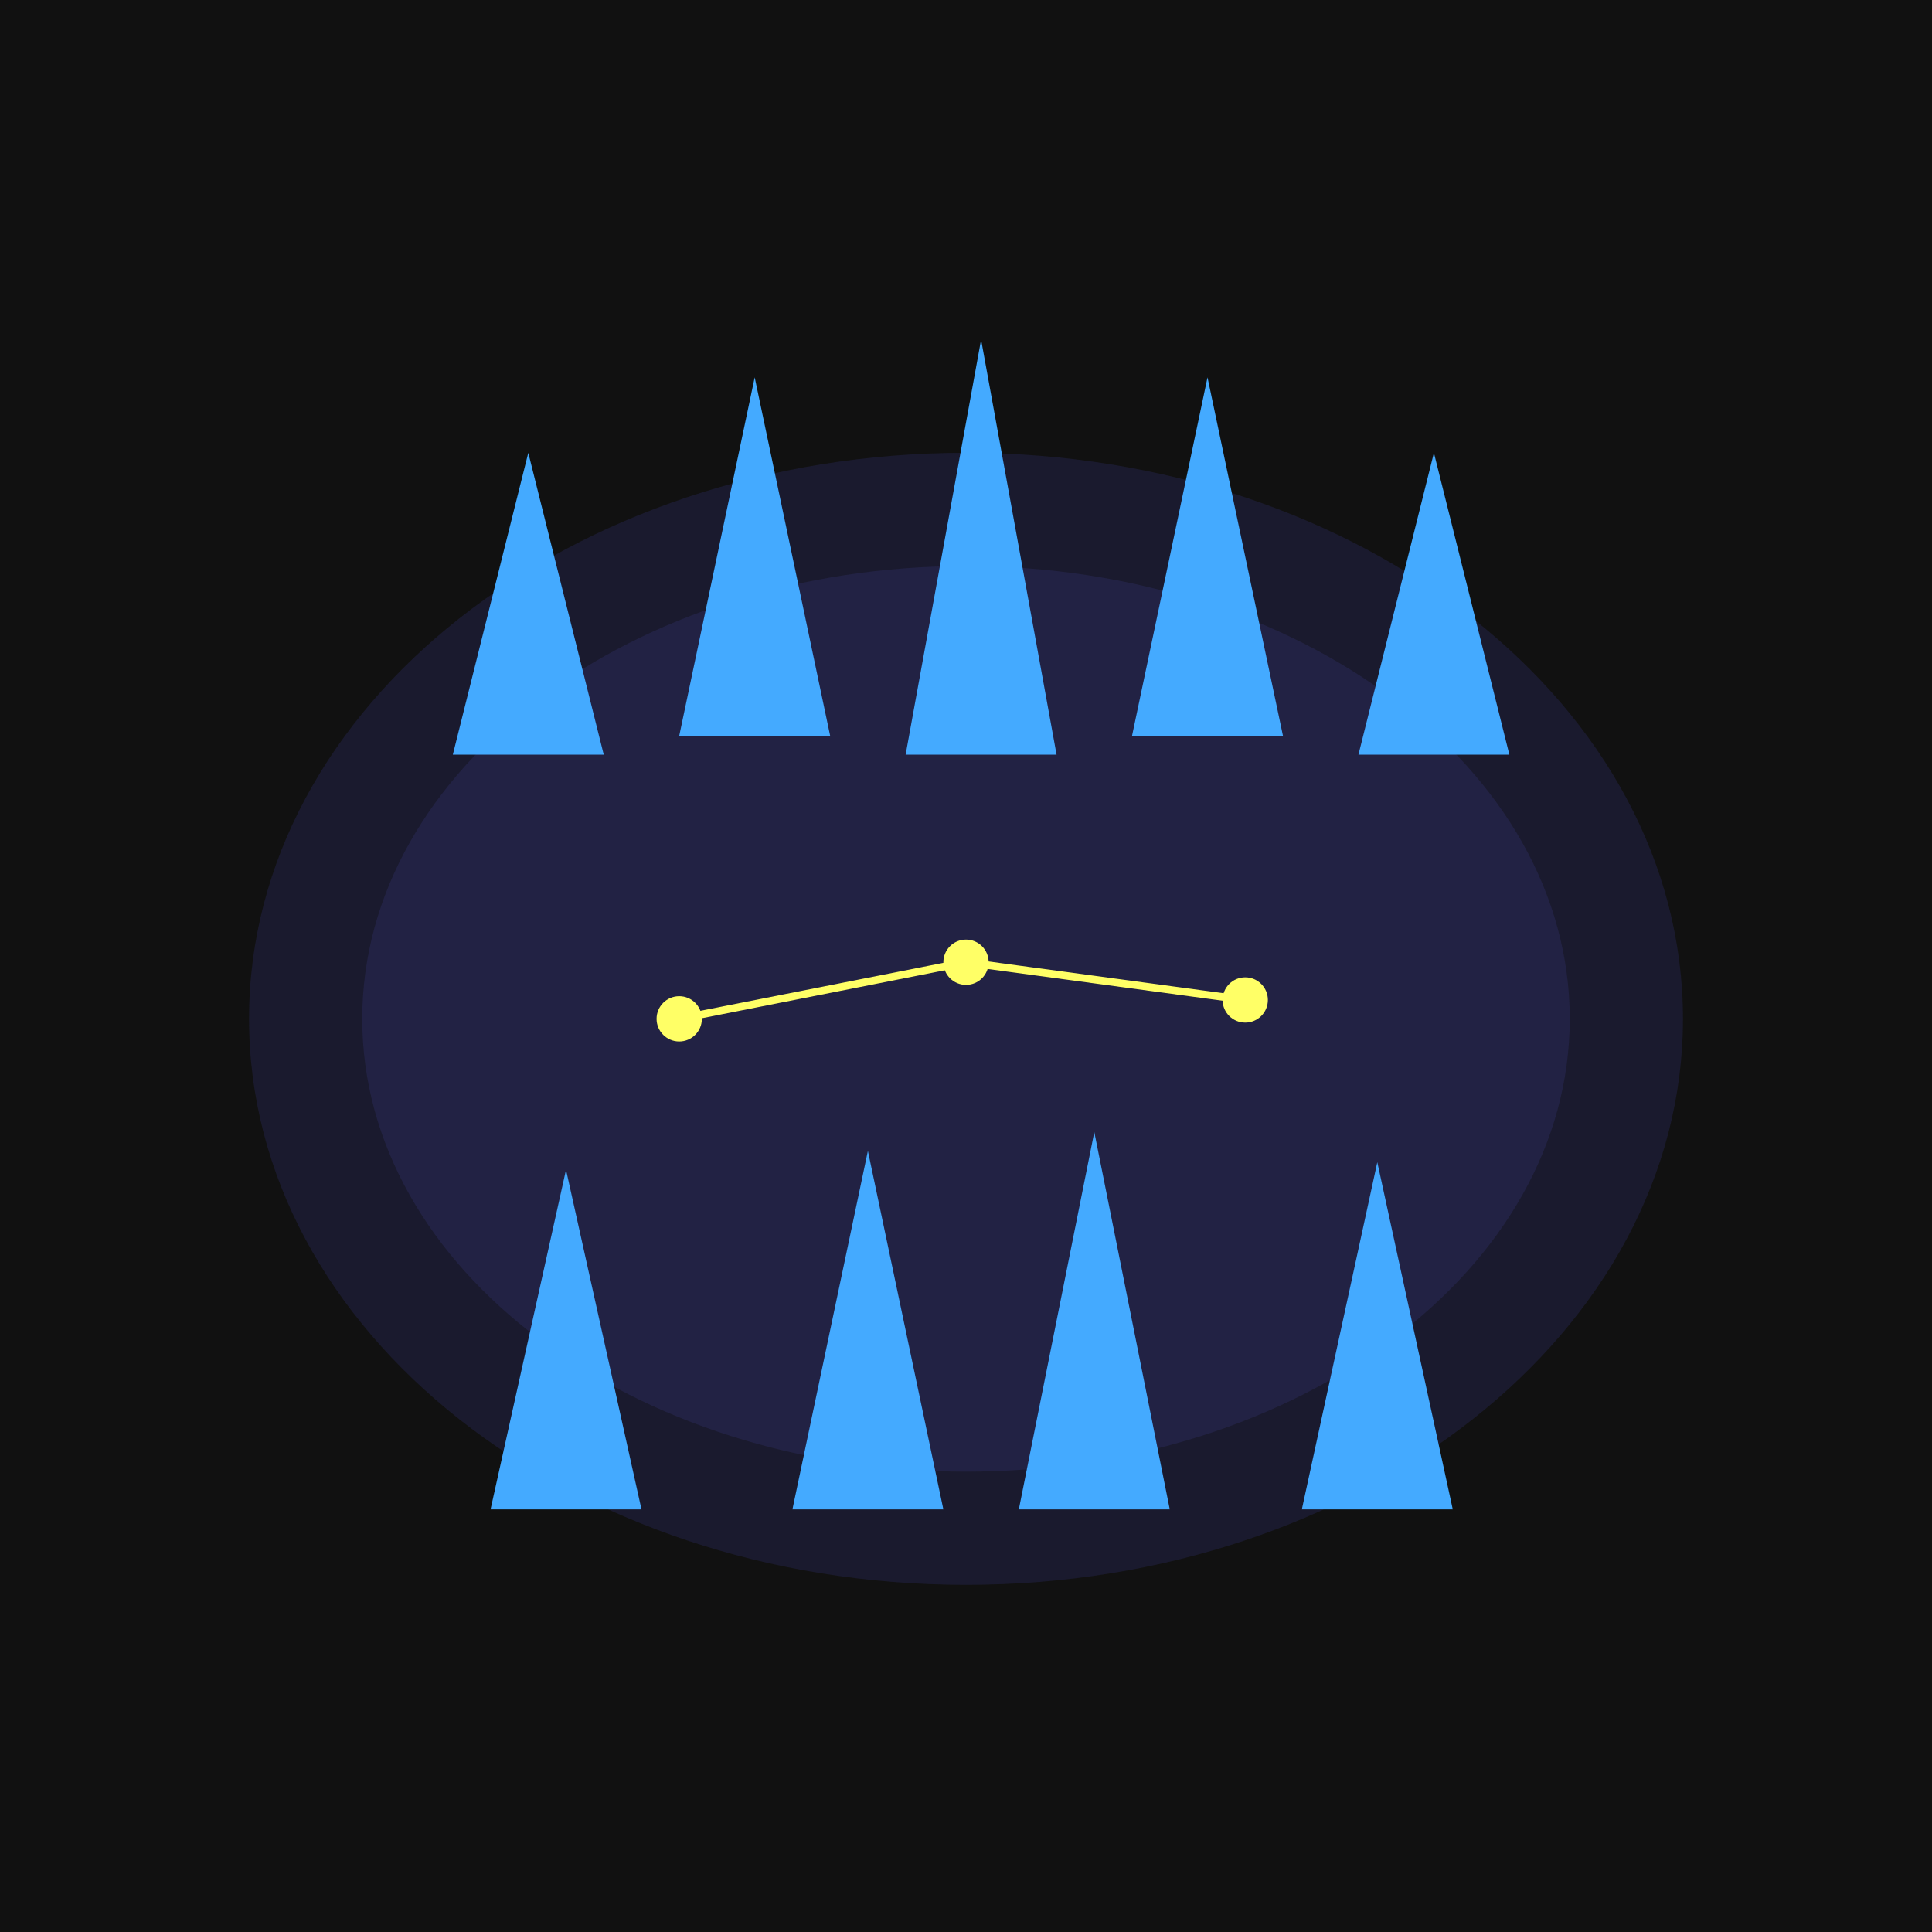
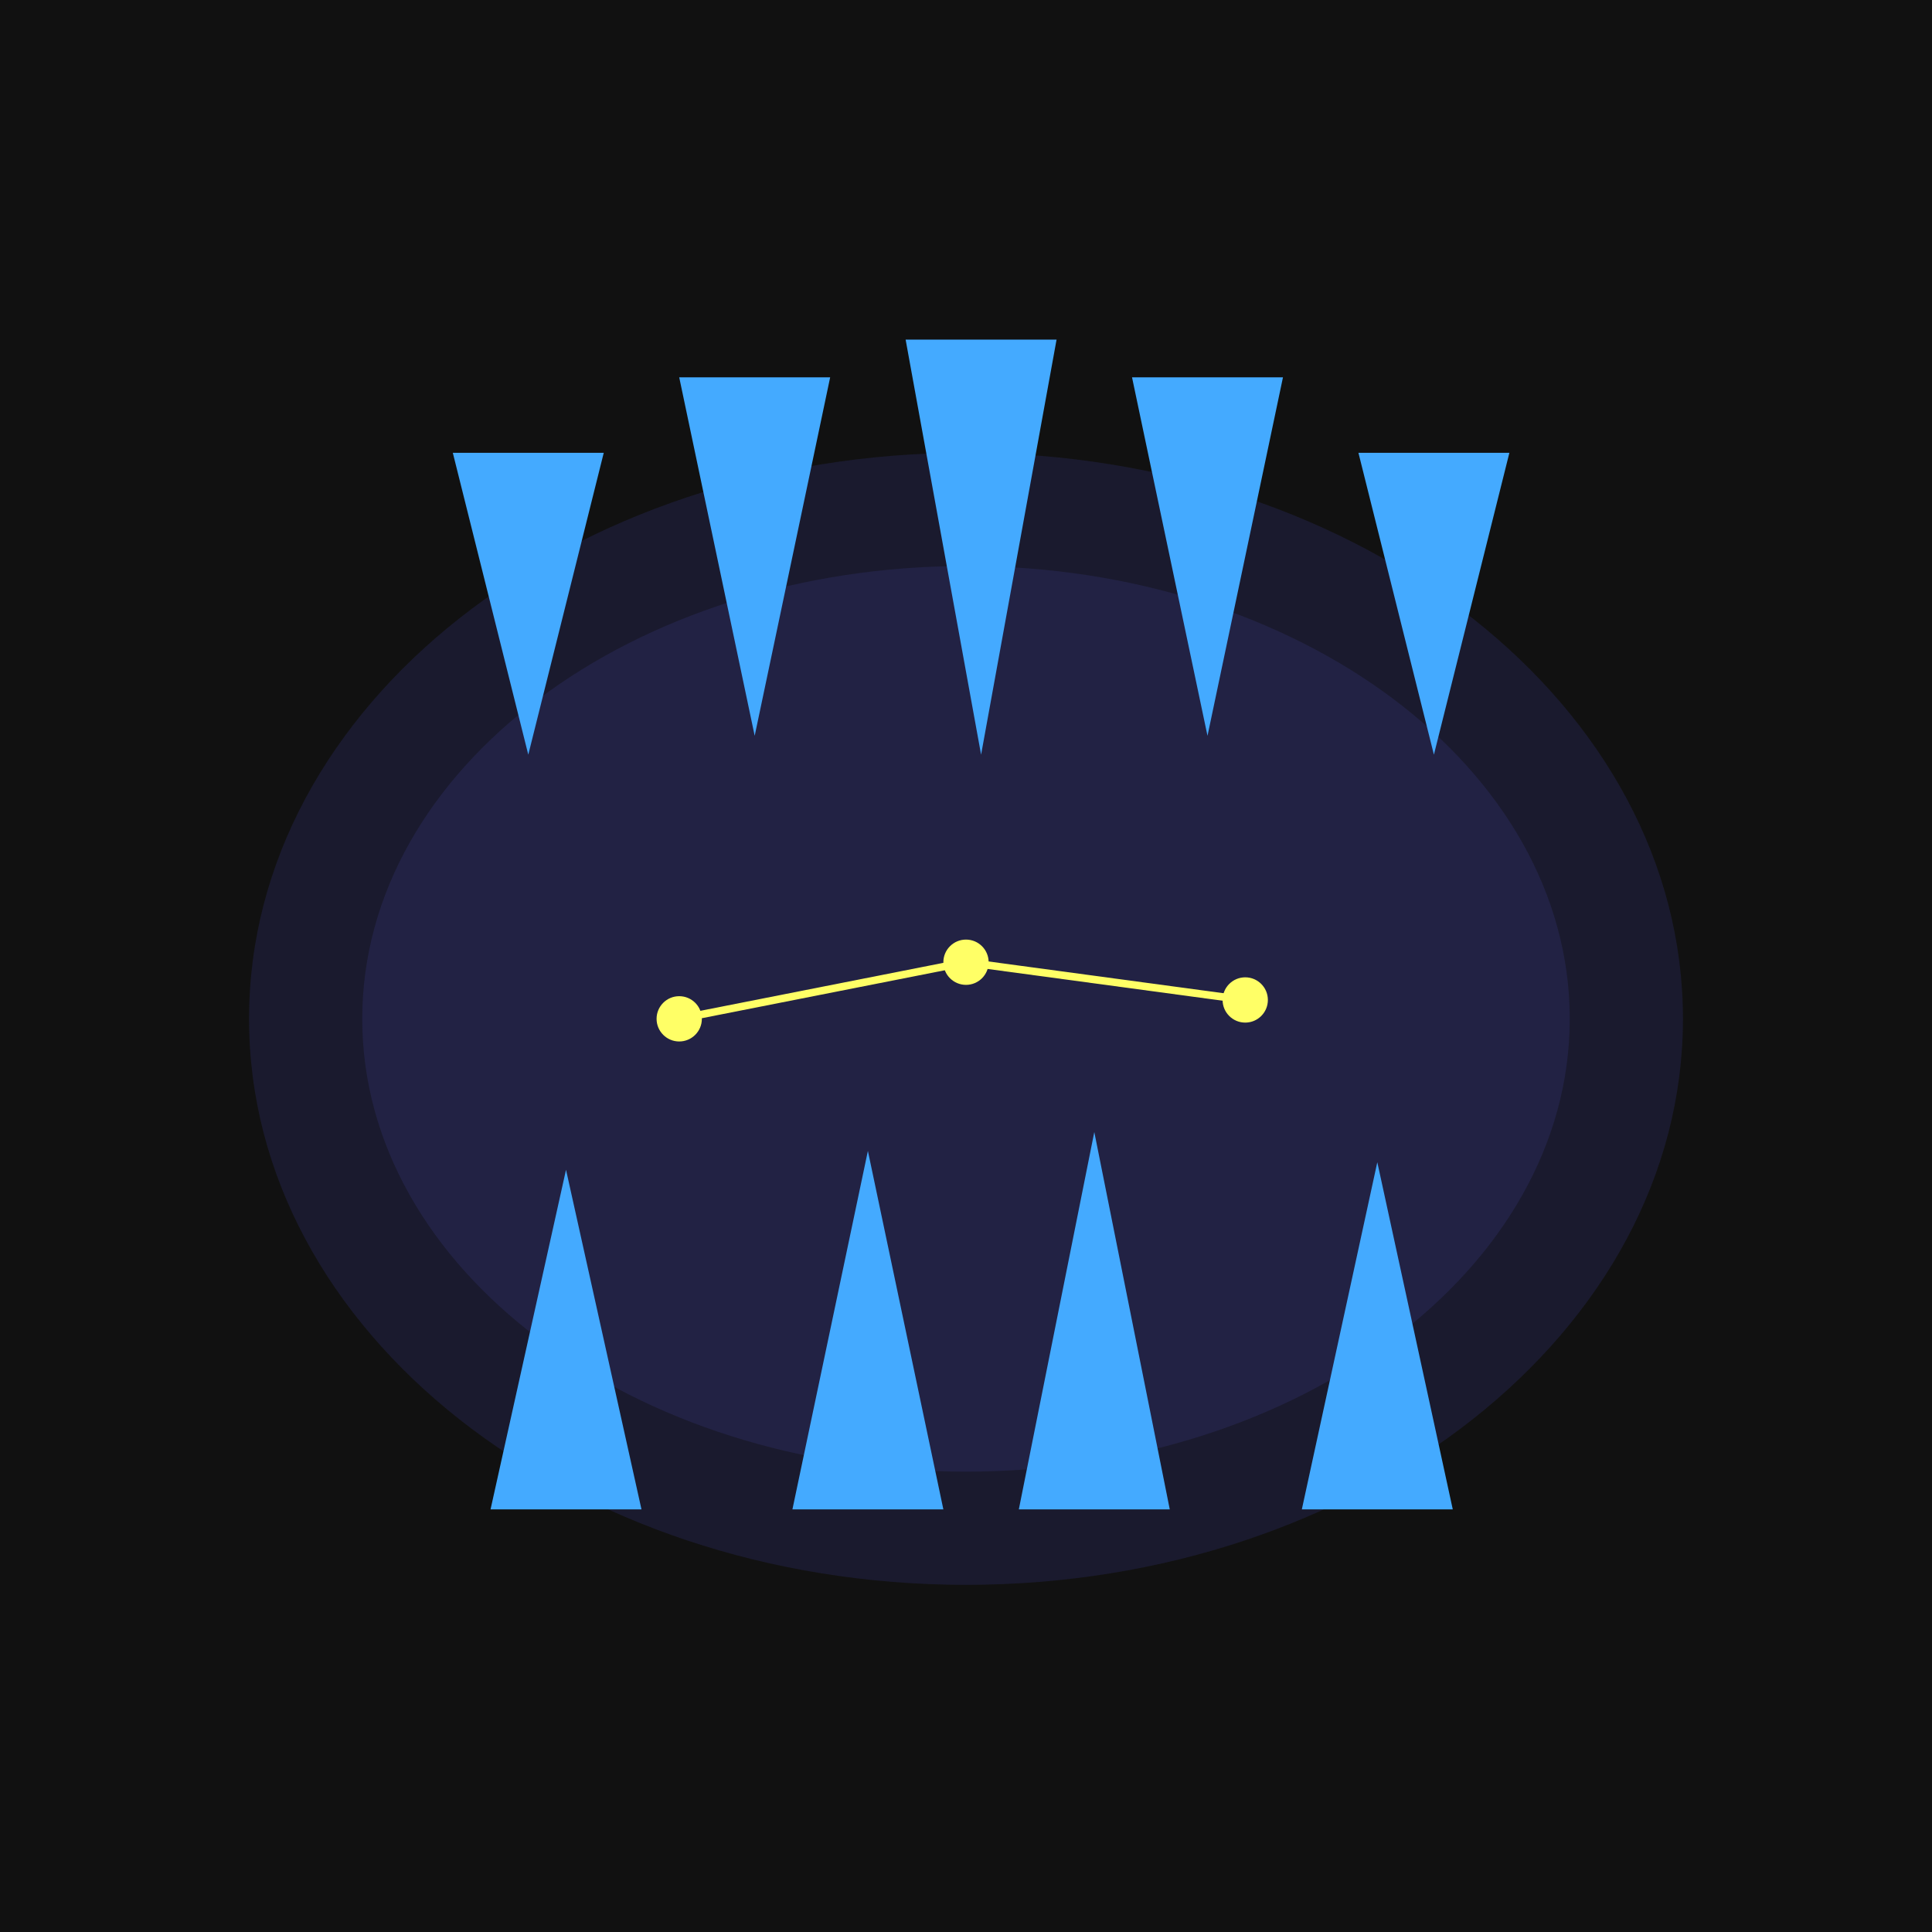
<svg xmlns="http://www.w3.org/2000/svg" viewBox="0 0 512 512">
  <rect width="512" height="512" fill="#111" />
  <ellipse cx="256" cy="270" rx="190" ry="150" fill="#1a1a2e" />
  <ellipse cx="256" cy="270" rx="160" ry="120" fill="#222244" />
-   <polygon points="140,120 120,200 160,200" fill="#4af" />
-   <polygon points="200,100 180,195 220,195" fill="#4af" />
-   <polygon points="260,90 240,200 280,200" fill="#4af" />
-   <polygon points="320,100 300,195 340,195" fill="#4af" />
-   <polygon points="380,120 360,200 400,200" fill="#4af" />
+   <polygon points="120,120 160,120 140,200" fill="#4af" />
+   <polygon points="180,100 220,100 200,195" fill="#4af" />
+   <polygon points="240,90 280,90 260,200" fill="#4af" />
+   <polygon points="300,100 340,100 320,195" fill="#4af" />
+   <polygon points="360,120 400,120 380,200" fill="#4af" />
  <polygon points="130,400 150,310 170,400" fill="#4af" />
  <polygon points="210,400 230,305 250,400" fill="#4af" />
  <polygon points="270,400 290,300 310,400" fill="#4af" />
  <polygon points="345,400 365,308 385,400" fill="#4af" />
  <circle cx="180" cy="270" r="6" fill="#ff6" />
  <circle cx="256" cy="255" r="6" fill="#ff6" />
  <circle cx="330" cy="265" r="6" fill="#ff6" />
  <line x1="180" y1="270" x2="256" y2="255" stroke="#ff6" stroke-width="2" />
  <line x1="256" y1="255" x2="330" y2="265" stroke="#ff6" stroke-width="2" />
</svg>
